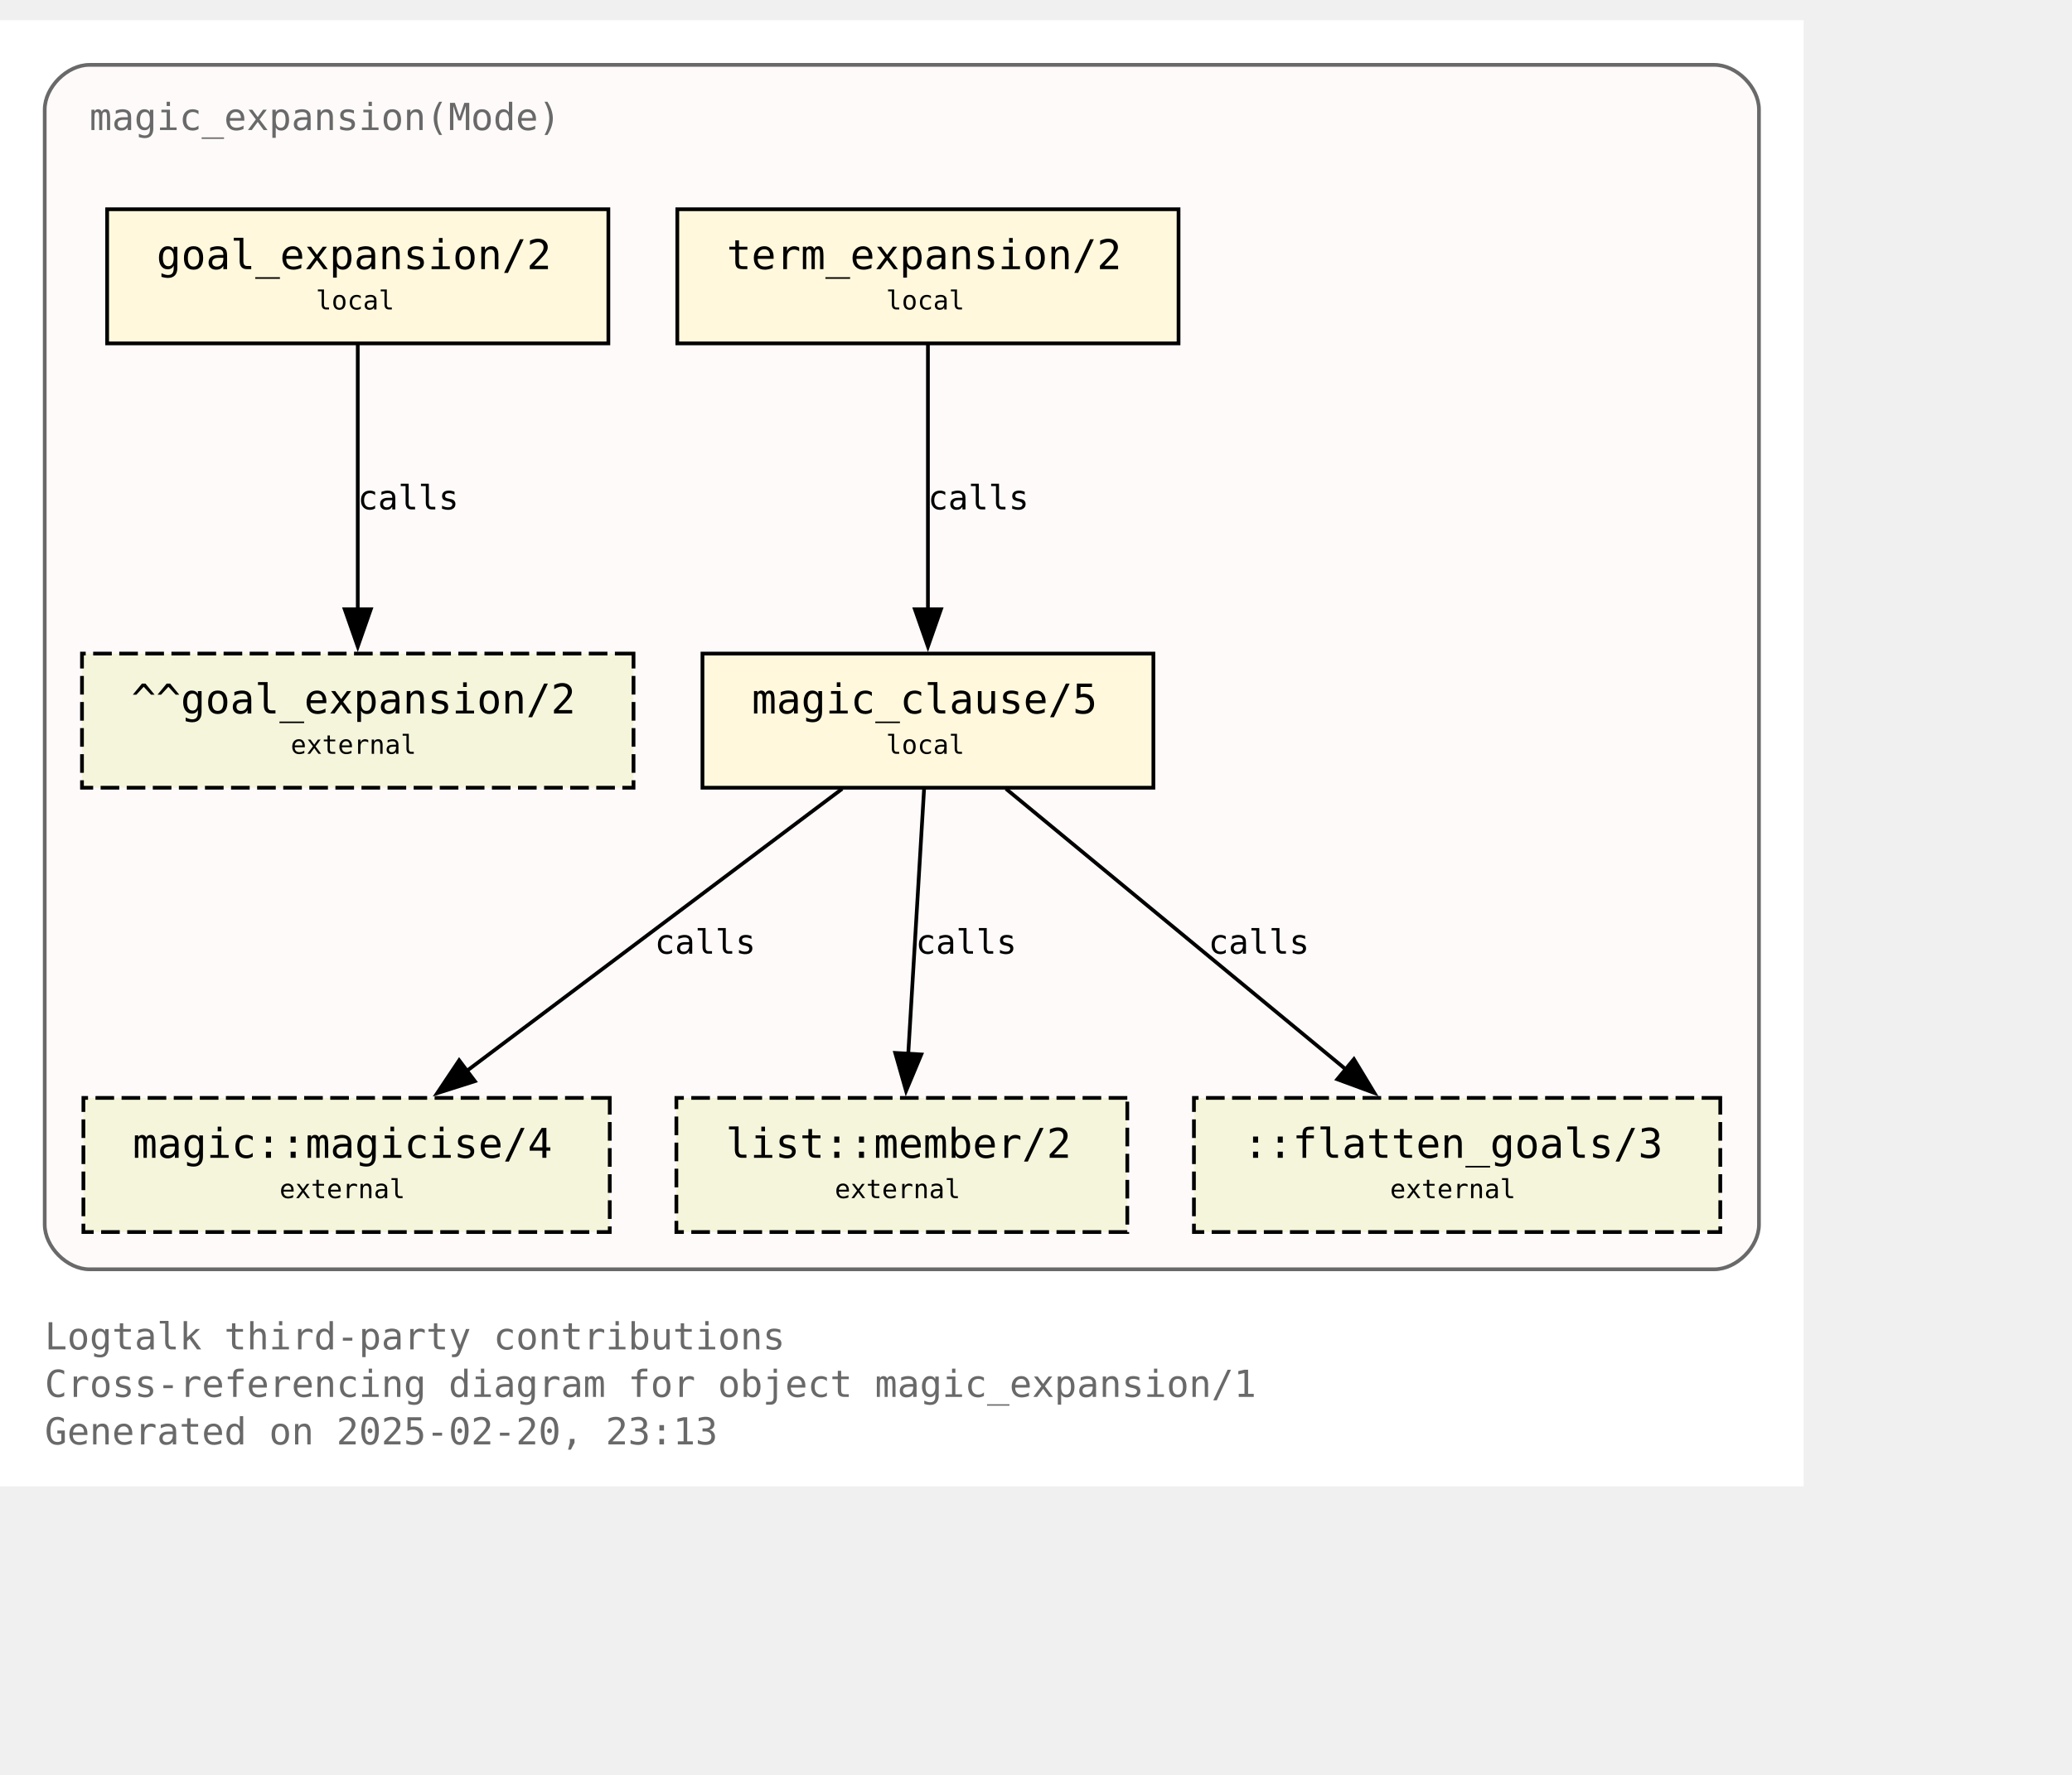
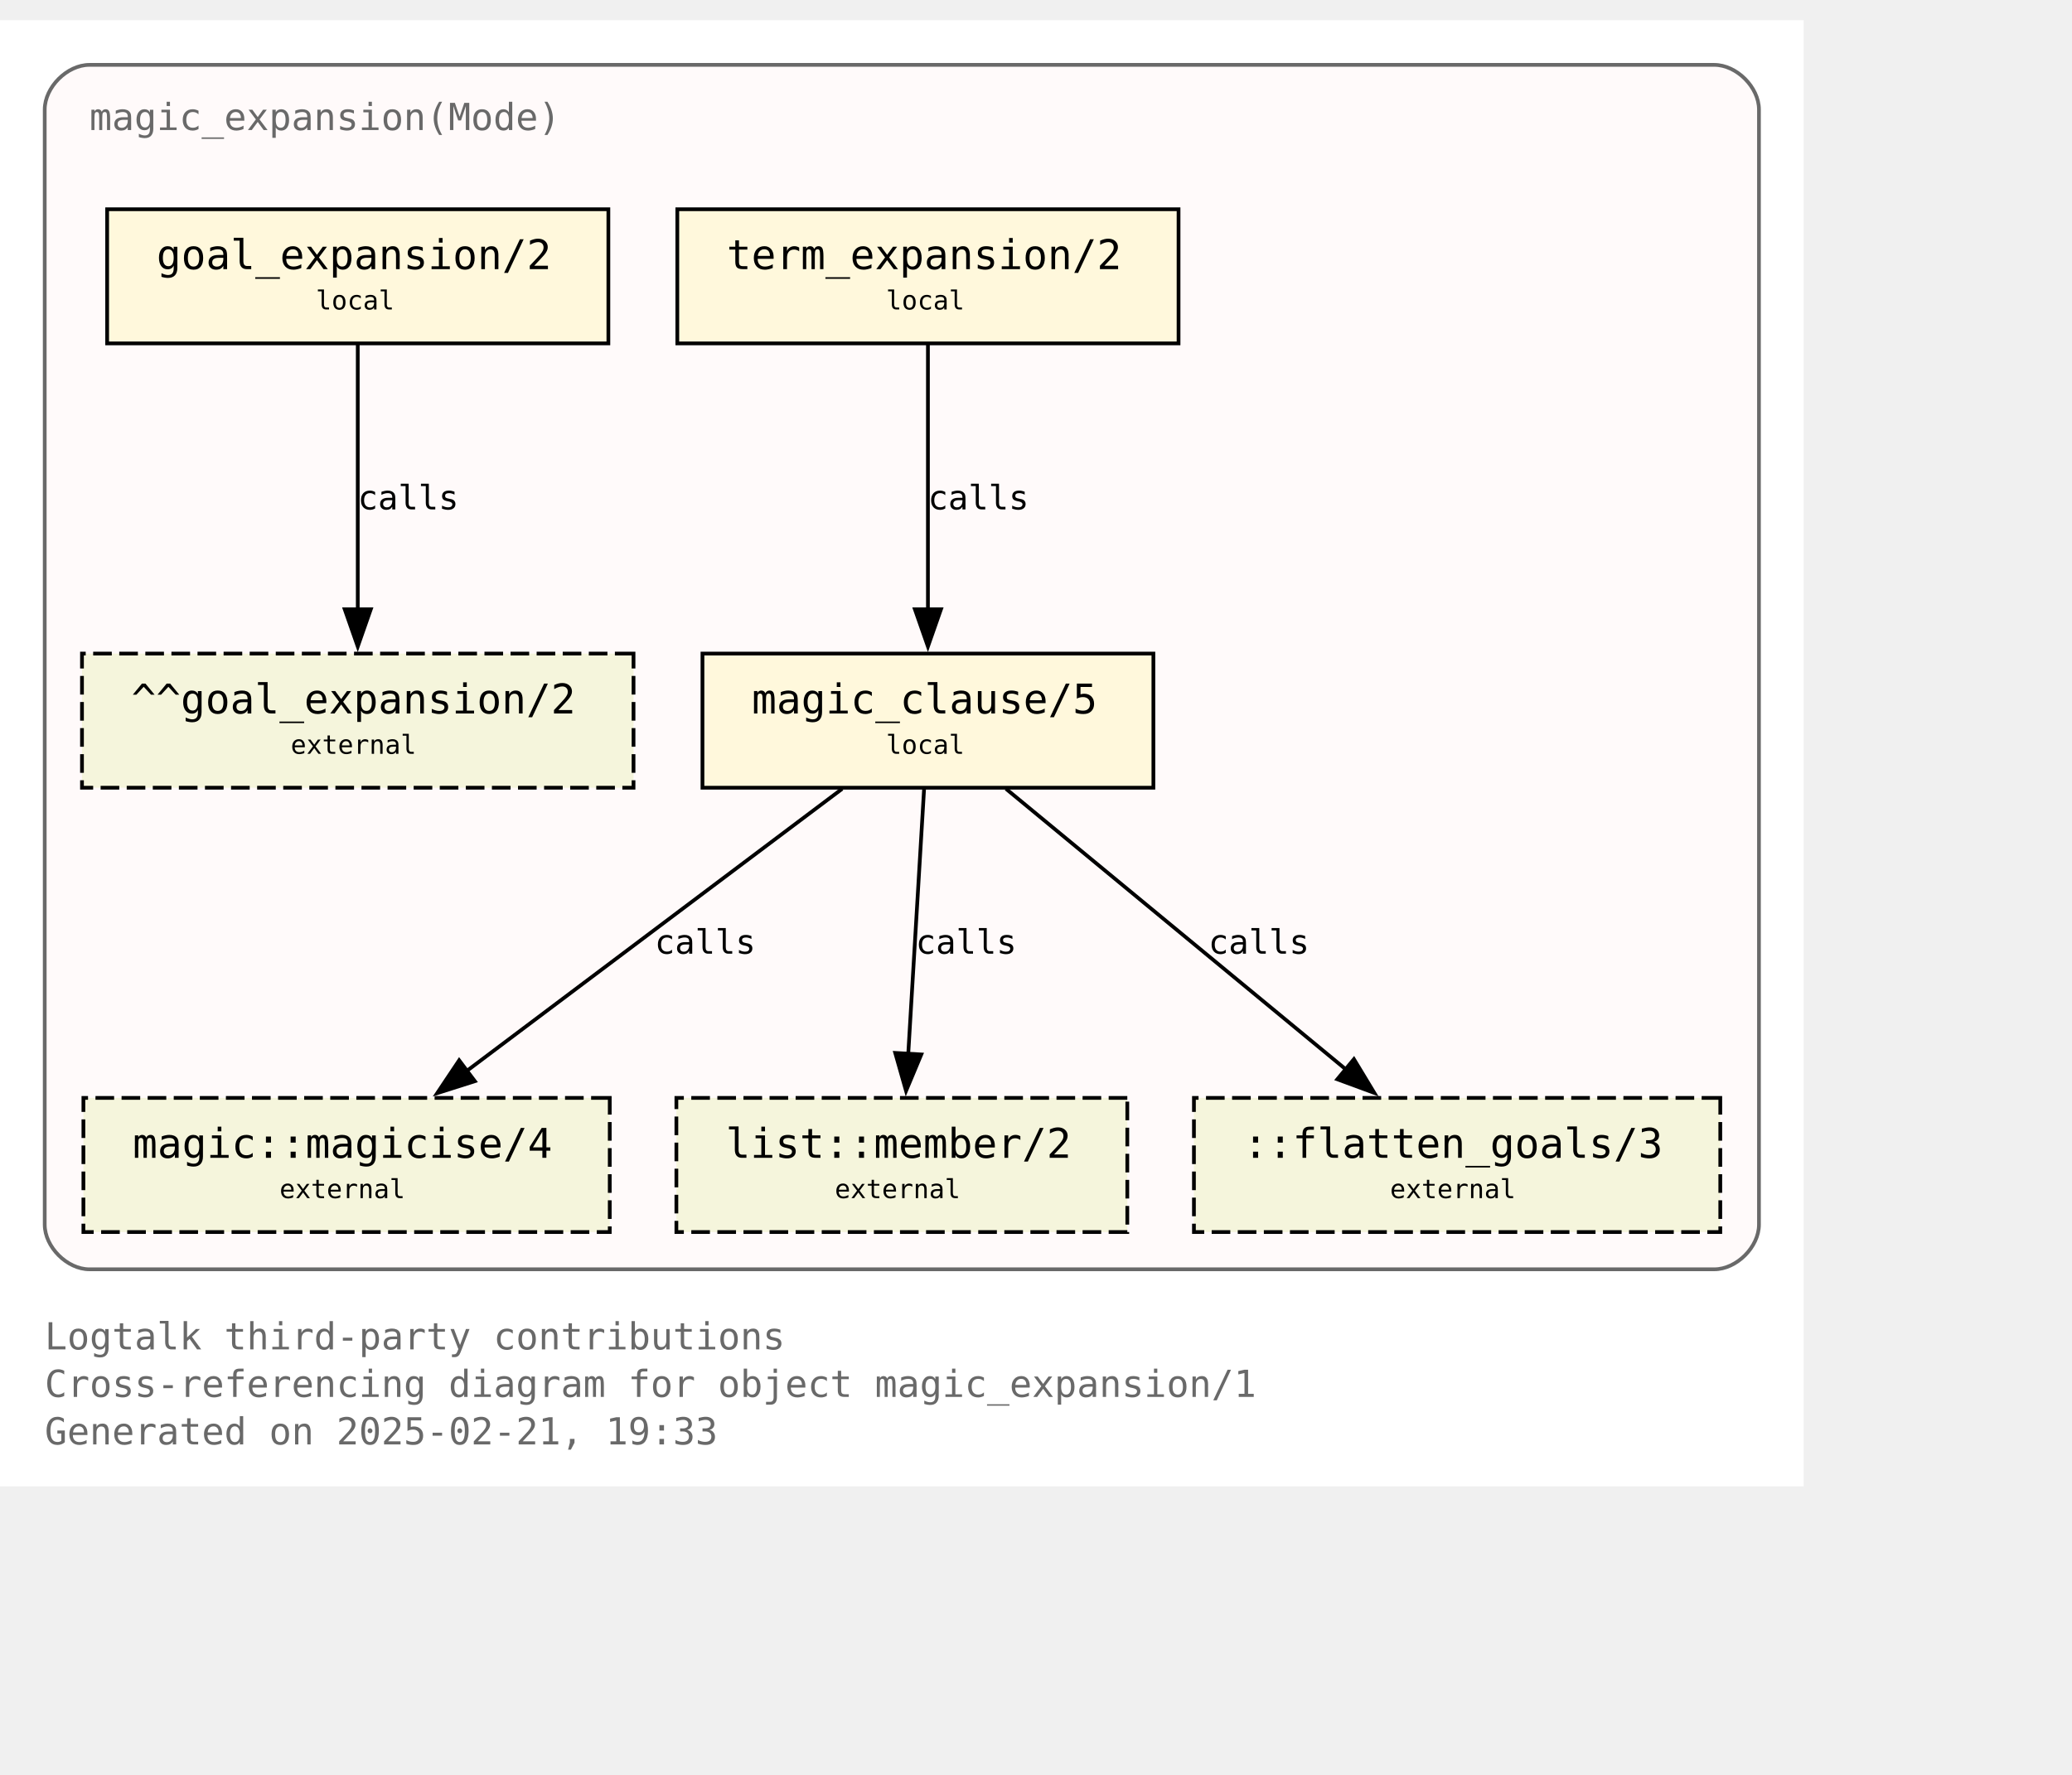
<svg xmlns="http://www.w3.org/2000/svg" xmlns:xlink="http://www.w3.org/1999/xlink" width="628pt" height="538pt" viewBox="72.00 72.00 556.00 465.50">
  <g id="graph0" class="graph" transform="scale(1 1) rotate(0) translate(76 461.5)">
    <polygon fill="white" stroke="none" points="-4,4 -4,-389.5 480,-389.5 480,4 -4,4" />
    <text text-anchor="start" x="8" y="-32.75" font-family="Monospace" font-size="10.00" fill="dimgray">Logtalk third-party contributions</text>
    <text text-anchor="start" x="8" y="-20" font-family="Monospace" font-size="10.00" fill="dimgray">Cross-referencing diagram for object magic_expansion/1</text>
-     <text text-anchor="start" x="8" y="-7.25" font-family="Monospace" font-size="10.00" fill="dimgray">Generated on 2025-02-20, 23:13</text>
+     <text text-anchor="start" x="8" y="-7.25" font-family="Monospace" font-size="10.00" fill="dimgray">Generated on 2025-02-21, 19:33</text>
    <g id="clust1" class="cluster">
      <g id="a_clust1">
        <a xlink:title="magic_expansion(Mode)">
          <path fill="snow" stroke="dimgray" d="M20,-54.25C20,-54.25 456,-54.25 456,-54.25 462,-54.25 468,-60.25 468,-66.25 468,-66.25 468,-365.5 468,-365.5 468,-371.5 462,-377.5 456,-377.5 456,-377.5 20,-377.5 20,-377.5 14,-377.5 8,-371.5 8,-365.5 8,-365.5 8,-66.25 8,-66.25 8,-60.25 14,-54.25 20,-54.25" />
          <g id="a_clust1_0">
-             <a xlink:href="https://github.com/LogtalkDotOrg/logtalk3/tree/ed9debec86ac16868672123cf20e6b303367b37a/contributions/verdi_neruda/magic_expansion.lgt" xlink:title="https://github.com/LogtalkDotOrg/logtalk3/tree/ed9debec86ac16868672123cf20e6b303367b37a/contributions/verdi_neruda/magic_expansion.lgt">
+             <a xlink:href="https://github.com/LogtalkDotOrg/logtalk3/tree/4d5ec8f9d41405f778f2bd9b2f399423b53ad423/contributions/verdi_neruda/magic_expansion.lgt" xlink:title="https://github.com/LogtalkDotOrg/logtalk3/tree/4d5ec8f9d41405f778f2bd9b2f399423b53ad423/contributions/verdi_neruda/magic_expansion.lgt">
              <text text-anchor="start" x="20" y="-360" font-family="Monospace" font-size="10.00" fill="dimgray">magic_expansion(Mode)</text>
            </a>
          </g>
        </a>
      </g>
    </g>
    <g id="node1" class="node">
      <g id="a_node1">
-         <a xlink:href="https://github.com/LogtalkDotOrg/logtalk3/tree/ed9debec86ac16868672123cf20e6b303367b37a/contributions/verdi_neruda/magic_expansion.lgt#L52" xlink:title="https://github.com/LogtalkDotOrg/logtalk3/tree/ed9debec86ac16868672123cf20e6b303367b37a/contributions/verdi_neruda/magic_expansion.lgt#L52">
+         <a xlink:href="https://github.com/LogtalkDotOrg/logtalk3/tree/4d5ec8f9d41405f778f2bd9b2f399423b53ad423/contributions/verdi_neruda/magic_expansion.lgt#L52" xlink:title="https://github.com/LogtalkDotOrg/logtalk3/tree/4d5ec8f9d41405f778f2bd9b2f399423b53ad423/contributions/verdi_neruda/magic_expansion.lgt#L52">
          <polygon fill="cornsilk" stroke="black" points="159.25,-338.75 24.75,-338.75 24.75,-302.75 159.25,-302.75 159.25,-338.75" />
          <text text-anchor="start" x="32.75" y="-323.45" font-family="Monospace" font-size="9.00"> </text>
          <text text-anchor="start" x="38" y="-322.68" font-family="Monospace" font-size="11.00">goal_expansion/2</text>
          <text text-anchor="start" x="146" y="-323.45" font-family="Monospace" font-size="9.00"> </text>
          <text text-anchor="start" x="32.75" y="-311.07" font-family="Monospace" font-size="9.00"> </text>
          <text text-anchor="start" x="80.75" y="-311.85" font-family="Monospace" font-size="7.00">local</text>
          <text text-anchor="start" x="146" y="-311.07" font-family="Monospace" font-size="9.00"> </text>
        </a>
      </g>
    </g>
    <g id="node7" class="node">
      <polygon fill="beige" stroke="black" stroke-dasharray="5,2" points="166,-219.5 18,-219.5 18,-183.5 166,-183.5 166,-219.5" />
      <text text-anchor="start" x="26" y="-204.2" font-family="Monospace" font-size="9.00"> </text>
      <text text-anchor="start" x="31.25" y="-203.43" font-family="Monospace" font-size="11.00">^^goal_expansion/2</text>
      <text text-anchor="start" x="152.75" y="-204.2" font-family="Monospace" font-size="9.00"> </text>
      <text text-anchor="start" x="26" y="-191.82" font-family="Monospace" font-size="9.00"> </text>
      <text text-anchor="start" x="74" y="-192.6" font-family="Monospace" font-size="7.00">external</text>
      <text text-anchor="start" x="152.75" y="-191.82" font-family="Monospace" font-size="9.00"> </text>
    </g>
    <g id="edge3" class="edge">
      <g id="a_edge3">
-         <a xlink:href="https://github.com/LogtalkDotOrg/logtalk3/tree/ed9debec86ac16868672123cf20e6b303367b37a/contributions/verdi_neruda/magic_expansion.lgt#L52" xlink:title="calls">
+         <a xlink:href="https://github.com/LogtalkDotOrg/logtalk3/tree/4d5ec8f9d41405f778f2bd9b2f399423b53ad423/contributions/verdi_neruda/magic_expansion.lgt#L52" xlink:title="calls">
          <path fill="none" stroke="black" d="M92,-302.45C92,-283.75 92,-253.62 92,-231.33" />
          <polygon fill="black" stroke="black" points="95.5,-231.39 92,-221.39 88.5,-231.39 95.5,-231.39" />
        </a>
      </g>
      <g id="a_edge3-label">
-         <a xlink:href="https://github.com/LogtalkDotOrg/logtalk3/tree/ed9debec86ac16868672123cf20e6b303367b37a/contributions/verdi_neruda/magic_expansion.lgt#L52" xlink:title="https://github.com/LogtalkDotOrg/logtalk3/tree/ed9debec86ac16868672123cf20e6b303367b37a/contributions/verdi_neruda/magic_expansion.lgt#L52">
+         <a xlink:href="https://github.com/LogtalkDotOrg/logtalk3/tree/4d5ec8f9d41405f778f2bd9b2f399423b53ad423/contributions/verdi_neruda/magic_expansion.lgt#L52" xlink:title="https://github.com/LogtalkDotOrg/logtalk3/tree/4d5ec8f9d41405f778f2bd9b2f399423b53ad423/contributions/verdi_neruda/magic_expansion.lgt#L52">
          <text text-anchor="start" x="92" y="-258.2" font-family="Monospace" font-size="9.00">calls</text>
        </a>
      </g>
    </g>
    <g id="node2" class="node">
      <g id="a_node2">
-         <a xlink:href="https://github.com/LogtalkDotOrg/logtalk3/tree/ed9debec86ac16868672123cf20e6b303367b37a/contributions/verdi_neruda/magic_expansion.lgt#L55" xlink:title="https://github.com/LogtalkDotOrg/logtalk3/tree/ed9debec86ac16868672123cf20e6b303367b37a/contributions/verdi_neruda/magic_expansion.lgt#L55">
+         <a xlink:href="https://github.com/LogtalkDotOrg/logtalk3/tree/4d5ec8f9d41405f778f2bd9b2f399423b53ad423/contributions/verdi_neruda/magic_expansion.lgt#L55" xlink:title="https://github.com/LogtalkDotOrg/logtalk3/tree/4d5ec8f9d41405f778f2bd9b2f399423b53ad423/contributions/verdi_neruda/magic_expansion.lgt#L55">
          <polygon fill="cornsilk" stroke="black" points="312.25,-338.75 177.75,-338.75 177.75,-302.75 312.25,-302.75 312.25,-338.75" />
          <text text-anchor="start" x="185.75" y="-323.45" font-family="Monospace" font-size="9.00"> </text>
          <text text-anchor="start" x="191" y="-322.68" font-family="Monospace" font-size="11.00">term_expansion/2</text>
          <text text-anchor="start" x="299" y="-323.45" font-family="Monospace" font-size="9.00"> </text>
          <text text-anchor="start" x="185.75" y="-311.07" font-family="Monospace" font-size="9.00"> </text>
          <text text-anchor="start" x="233.75" y="-311.85" font-family="Monospace" font-size="7.00">local</text>
          <text text-anchor="start" x="299" y="-311.07" font-family="Monospace" font-size="9.00"> </text>
        </a>
      </g>
    </g>
    <g id="node3" class="node">
      <g id="a_node3">
-         <a xlink:href="https://github.com/LogtalkDotOrg/logtalk3/tree/ed9debec86ac16868672123cf20e6b303367b37a/contributions/verdi_neruda/magic_expansion.lgt#L62" xlink:title="https://github.com/LogtalkDotOrg/logtalk3/tree/ed9debec86ac16868672123cf20e6b303367b37a/contributions/verdi_neruda/magic_expansion.lgt#L62">
+         <a xlink:href="https://github.com/LogtalkDotOrg/logtalk3/tree/4d5ec8f9d41405f778f2bd9b2f399423b53ad423/contributions/verdi_neruda/magic_expansion.lgt#L62" xlink:title="https://github.com/LogtalkDotOrg/logtalk3/tree/4d5ec8f9d41405f778f2bd9b2f399423b53ad423/contributions/verdi_neruda/magic_expansion.lgt#L62">
          <polygon fill="cornsilk" stroke="black" points="305.5,-219.5 184.5,-219.5 184.5,-183.5 305.5,-183.5 305.5,-219.5" />
          <text text-anchor="start" x="192.5" y="-204.2" font-family="Monospace" font-size="9.00"> </text>
          <text text-anchor="start" x="197.75" y="-203.43" font-family="Monospace" font-size="11.00">magic_clause/5</text>
          <text text-anchor="start" x="292.25" y="-204.2" font-family="Monospace" font-size="9.00"> </text>
          <text text-anchor="start" x="192.5" y="-191.82" font-family="Monospace" font-size="9.00"> </text>
          <text text-anchor="start" x="233.75" y="-192.6" font-family="Monospace" font-size="7.00">local</text>
          <text text-anchor="start" x="292.25" y="-191.82" font-family="Monospace" font-size="9.00"> </text>
        </a>
      </g>
    </g>
    <g id="edge1" class="edge">
      <g id="a_edge1">
-         <a xlink:href="https://github.com/LogtalkDotOrg/logtalk3/tree/ed9debec86ac16868672123cf20e6b303367b37a/contributions/verdi_neruda/magic_expansion.lgt#L55" xlink:title="calls">
+         <a xlink:href="https://github.com/LogtalkDotOrg/logtalk3/tree/4d5ec8f9d41405f778f2bd9b2f399423b53ad423/contributions/verdi_neruda/magic_expansion.lgt#L55" xlink:title="calls">
          <path fill="none" stroke="black" d="M245,-302.45C245,-283.75 245,-253.62 245,-231.33" />
          <polygon fill="black" stroke="black" points="248.5,-231.39 245,-221.39 241.5,-231.39 248.5,-231.39" />
        </a>
      </g>
      <g id="a_edge1-label">
-         <a xlink:href="https://github.com/LogtalkDotOrg/logtalk3/tree/ed9debec86ac16868672123cf20e6b303367b37a/contributions/verdi_neruda/magic_expansion.lgt#L55" xlink:title="https://github.com/LogtalkDotOrg/logtalk3/tree/ed9debec86ac16868672123cf20e6b303367b37a/contributions/verdi_neruda/magic_expansion.lgt#L55">
+         <a xlink:href="https://github.com/LogtalkDotOrg/logtalk3/tree/4d5ec8f9d41405f778f2bd9b2f399423b53ad423/contributions/verdi_neruda/magic_expansion.lgt#L55" xlink:title="https://github.com/LogtalkDotOrg/logtalk3/tree/4d5ec8f9d41405f778f2bd9b2f399423b53ad423/contributions/verdi_neruda/magic_expansion.lgt#L55">
          <text text-anchor="start" x="245" y="-258.2" font-family="Monospace" font-size="9.00">calls</text>
        </a>
      </g>
    </g>
    <g id="node4" class="node">
      <g id="a_node4">
        <a xlink:href="https://logtalk.org/library/magic_0.html#magicise-4" xlink:title="https://logtalk.org/library/magic_0.html#magicise-4">
          <polygon fill="beige" stroke="black" stroke-dasharray="5,2" points="159.62,-100.25 18.38,-100.25 18.38,-64.25 159.62,-64.25 159.62,-100.25" />
          <text text-anchor="start" x="26.38" y="-84.95" font-family="Monospace" font-size="9.00"> </text>
          <text text-anchor="start" x="31.62" y="-84.17" font-family="Monospace" font-size="11.00">magic::magicise/4</text>
          <text text-anchor="start" x="146.38" y="-84.95" font-family="Monospace" font-size="9.00"> </text>
          <text text-anchor="start" x="26.38" y="-72.58" font-family="Monospace" font-size="9.00"> </text>
          <text text-anchor="start" x="71" y="-73.35" font-family="Monospace" font-size="7.00">external</text>
          <text text-anchor="start" x="146.38" y="-72.58" font-family="Monospace" font-size="9.00"> </text>
        </a>
      </g>
    </g>
    <g id="edge4" class="edge">
      <g id="a_edge4">
-         <a xlink:href="https://github.com/LogtalkDotOrg/logtalk3/tree/ed9debec86ac16868672123cf20e6b303367b37a/contributions/verdi_neruda/magic_expansion.lgt#L62" xlink:title="calls">
+         <a xlink:href="https://github.com/LogtalkDotOrg/logtalk3/tree/4d5ec8f9d41405f778f2bd9b2f399423b53ad423/contributions/verdi_neruda/magic_expansion.lgt#L62" xlink:title="calls">
          <path fill="none" stroke="black" d="M221.98,-183.2C195.25,-163.11 151,-129.85 120.95,-107.26" />
          <polygon fill="black" stroke="black" points="123.42,-104.74 113.32,-101.53 119.21,-110.34 123.42,-104.74" />
        </a>
      </g>
      <g id="a_edge4-label">
-         <a xlink:href="https://github.com/LogtalkDotOrg/logtalk3/tree/ed9debec86ac16868672123cf20e6b303367b37a/contributions/verdi_neruda/magic_expansion.lgt#L62" xlink:title="https://github.com/LogtalkDotOrg/logtalk3/tree/ed9debec86ac16868672123cf20e6b303367b37a/contributions/verdi_neruda/magic_expansion.lgt#L62">
+         <a xlink:href="https://github.com/LogtalkDotOrg/logtalk3/tree/4d5ec8f9d41405f778f2bd9b2f399423b53ad423/contributions/verdi_neruda/magic_expansion.lgt#L62" xlink:title="https://github.com/LogtalkDotOrg/logtalk3/tree/4d5ec8f9d41405f778f2bd9b2f399423b53ad423/contributions/verdi_neruda/magic_expansion.lgt#L62">
          <text text-anchor="start" x="171.68" y="-138.95" font-family="Monospace" font-size="9.00">calls</text>
        </a>
      </g>
    </g>
    <g id="node5" class="node">
      <g id="a_node5">
        <a xlink:href="https://logtalk.org/library/listp_0.html#member-2" xlink:title="https://logtalk.org/library/listp_0.html#member-2">
          <polygon fill="beige" stroke="black" stroke-dasharray="5,2" points="298.5,-100.25 177.5,-100.25 177.5,-64.25 298.5,-64.25 298.5,-100.25" />
          <text text-anchor="start" x="185.5" y="-84.95" font-family="Monospace" font-size="9.00"> </text>
          <text text-anchor="start" x="190.75" y="-84.17" font-family="Monospace" font-size="11.00">list::member/2</text>
          <text text-anchor="start" x="285.25" y="-84.95" font-family="Monospace" font-size="9.00"> </text>
          <text text-anchor="start" x="185.5" y="-72.58" font-family="Monospace" font-size="9.00"> </text>
          <text text-anchor="start" x="220" y="-73.35" font-family="Monospace" font-size="7.00">external</text>
          <text text-anchor="start" x="285.25" y="-72.58" font-family="Monospace" font-size="9.00"> </text>
        </a>
      </g>
    </g>
    <g id="edge5" class="edge">
      <g id="a_edge5">
-         <a xlink:href="https://github.com/LogtalkDotOrg/logtalk3/tree/ed9debec86ac16868672123cf20e6b303367b37a/contributions/verdi_neruda/magic_expansion.lgt#L62" xlink:title="calls">
+         <a xlink:href="https://github.com/LogtalkDotOrg/logtalk3/tree/4d5ec8f9d41405f778f2bd9b2f399423b53ad423/contributions/verdi_neruda/magic_expansion.lgt#L62" xlink:title="calls">
          <path fill="none" stroke="black" d="M243.97,-183.2C242.85,-164.5 241.05,-134.37 239.72,-112.08" />
          <polygon fill="black" stroke="black" points="243.22,-111.91 239.13,-102.13 236.23,-112.32 243.22,-111.91" />
        </a>
      </g>
      <g id="a_edge5-label">
-         <a xlink:href="https://github.com/LogtalkDotOrg/logtalk3/tree/ed9debec86ac16868672123cf20e6b303367b37a/contributions/verdi_neruda/magic_expansion.lgt#L62" xlink:title="https://github.com/LogtalkDotOrg/logtalk3/tree/ed9debec86ac16868672123cf20e6b303367b37a/contributions/verdi_neruda/magic_expansion.lgt#L62">
+         <a xlink:href="https://github.com/LogtalkDotOrg/logtalk3/tree/4d5ec8f9d41405f778f2bd9b2f399423b53ad423/contributions/verdi_neruda/magic_expansion.lgt#L62" xlink:title="https://github.com/LogtalkDotOrg/logtalk3/tree/4d5ec8f9d41405f778f2bd9b2f399423b53ad423/contributions/verdi_neruda/magic_expansion.lgt#L62">
          <text text-anchor="start" x="241.71" y="-138.95" font-family="Monospace" font-size="9.00">calls</text>
        </a>
      </g>
    </g>
    <g id="node6" class="node">
      <polygon fill="beige" stroke="black" stroke-dasharray="5,2" points="457.62,-100.25 316.38,-100.25 316.38,-64.25 457.62,-64.25 457.62,-100.25" />
      <text text-anchor="start" x="324.38" y="-84.95" font-family="Monospace" font-size="9.00"> </text>
      <text text-anchor="start" x="329.62" y="-84.17" font-family="Monospace" font-size="11.00">::flatten_goals/3</text>
      <text text-anchor="start" x="444.38" y="-84.95" font-family="Monospace" font-size="9.00"> </text>
      <text text-anchor="start" x="324.38" y="-72.58" font-family="Monospace" font-size="9.00"> </text>
      <text text-anchor="start" x="369" y="-73.35" font-family="Monospace" font-size="7.00">external</text>
      <text text-anchor="start" x="444.38" y="-72.58" font-family="Monospace" font-size="9.00"> </text>
    </g>
    <g id="edge2" class="edge">
      <g id="a_edge2">
-         <a xlink:href="https://github.com/LogtalkDotOrg/logtalk3/tree/ed9debec86ac16868672123cf20e6b303367b37a/contributions/verdi_neruda/magic_expansion.lgt#L62" xlink:title="calls">
+         <a xlink:href="https://github.com/LogtalkDotOrg/logtalk3/tree/4d5ec8f9d41405f778f2bd9b2f399423b53ad423/contributions/verdi_neruda/magic_expansion.lgt#L62" xlink:title="calls">
          <path fill="none" stroke="black" d="M265.95,-183.2C290.07,-163.28 329.87,-130.42 357.21,-107.85" />
          <polygon fill="black" stroke="black" points="359.31,-110.65 364.79,-101.59 354.85,-105.25 359.31,-110.65" />
        </a>
      </g>
      <g id="a_edge2-label">
-         <a xlink:href="https://github.com/LogtalkDotOrg/logtalk3/tree/ed9debec86ac16868672123cf20e6b303367b37a/contributions/verdi_neruda/magic_expansion.lgt#L62" xlink:title="https://github.com/LogtalkDotOrg/logtalk3/tree/ed9debec86ac16868672123cf20e6b303367b37a/contributions/verdi_neruda/magic_expansion.lgt#L62">
+         <a xlink:href="https://github.com/LogtalkDotOrg/logtalk3/tree/4d5ec8f9d41405f778f2bd9b2f399423b53ad423/contributions/verdi_neruda/magic_expansion.lgt#L62" xlink:title="https://github.com/LogtalkDotOrg/logtalk3/tree/4d5ec8f9d41405f778f2bd9b2f399423b53ad423/contributions/verdi_neruda/magic_expansion.lgt#L62">
          <text text-anchor="start" x="320.26" y="-138.95" font-family="Monospace" font-size="9.00">calls</text>
        </a>
      </g>
    </g>
  </g>
</svg>
